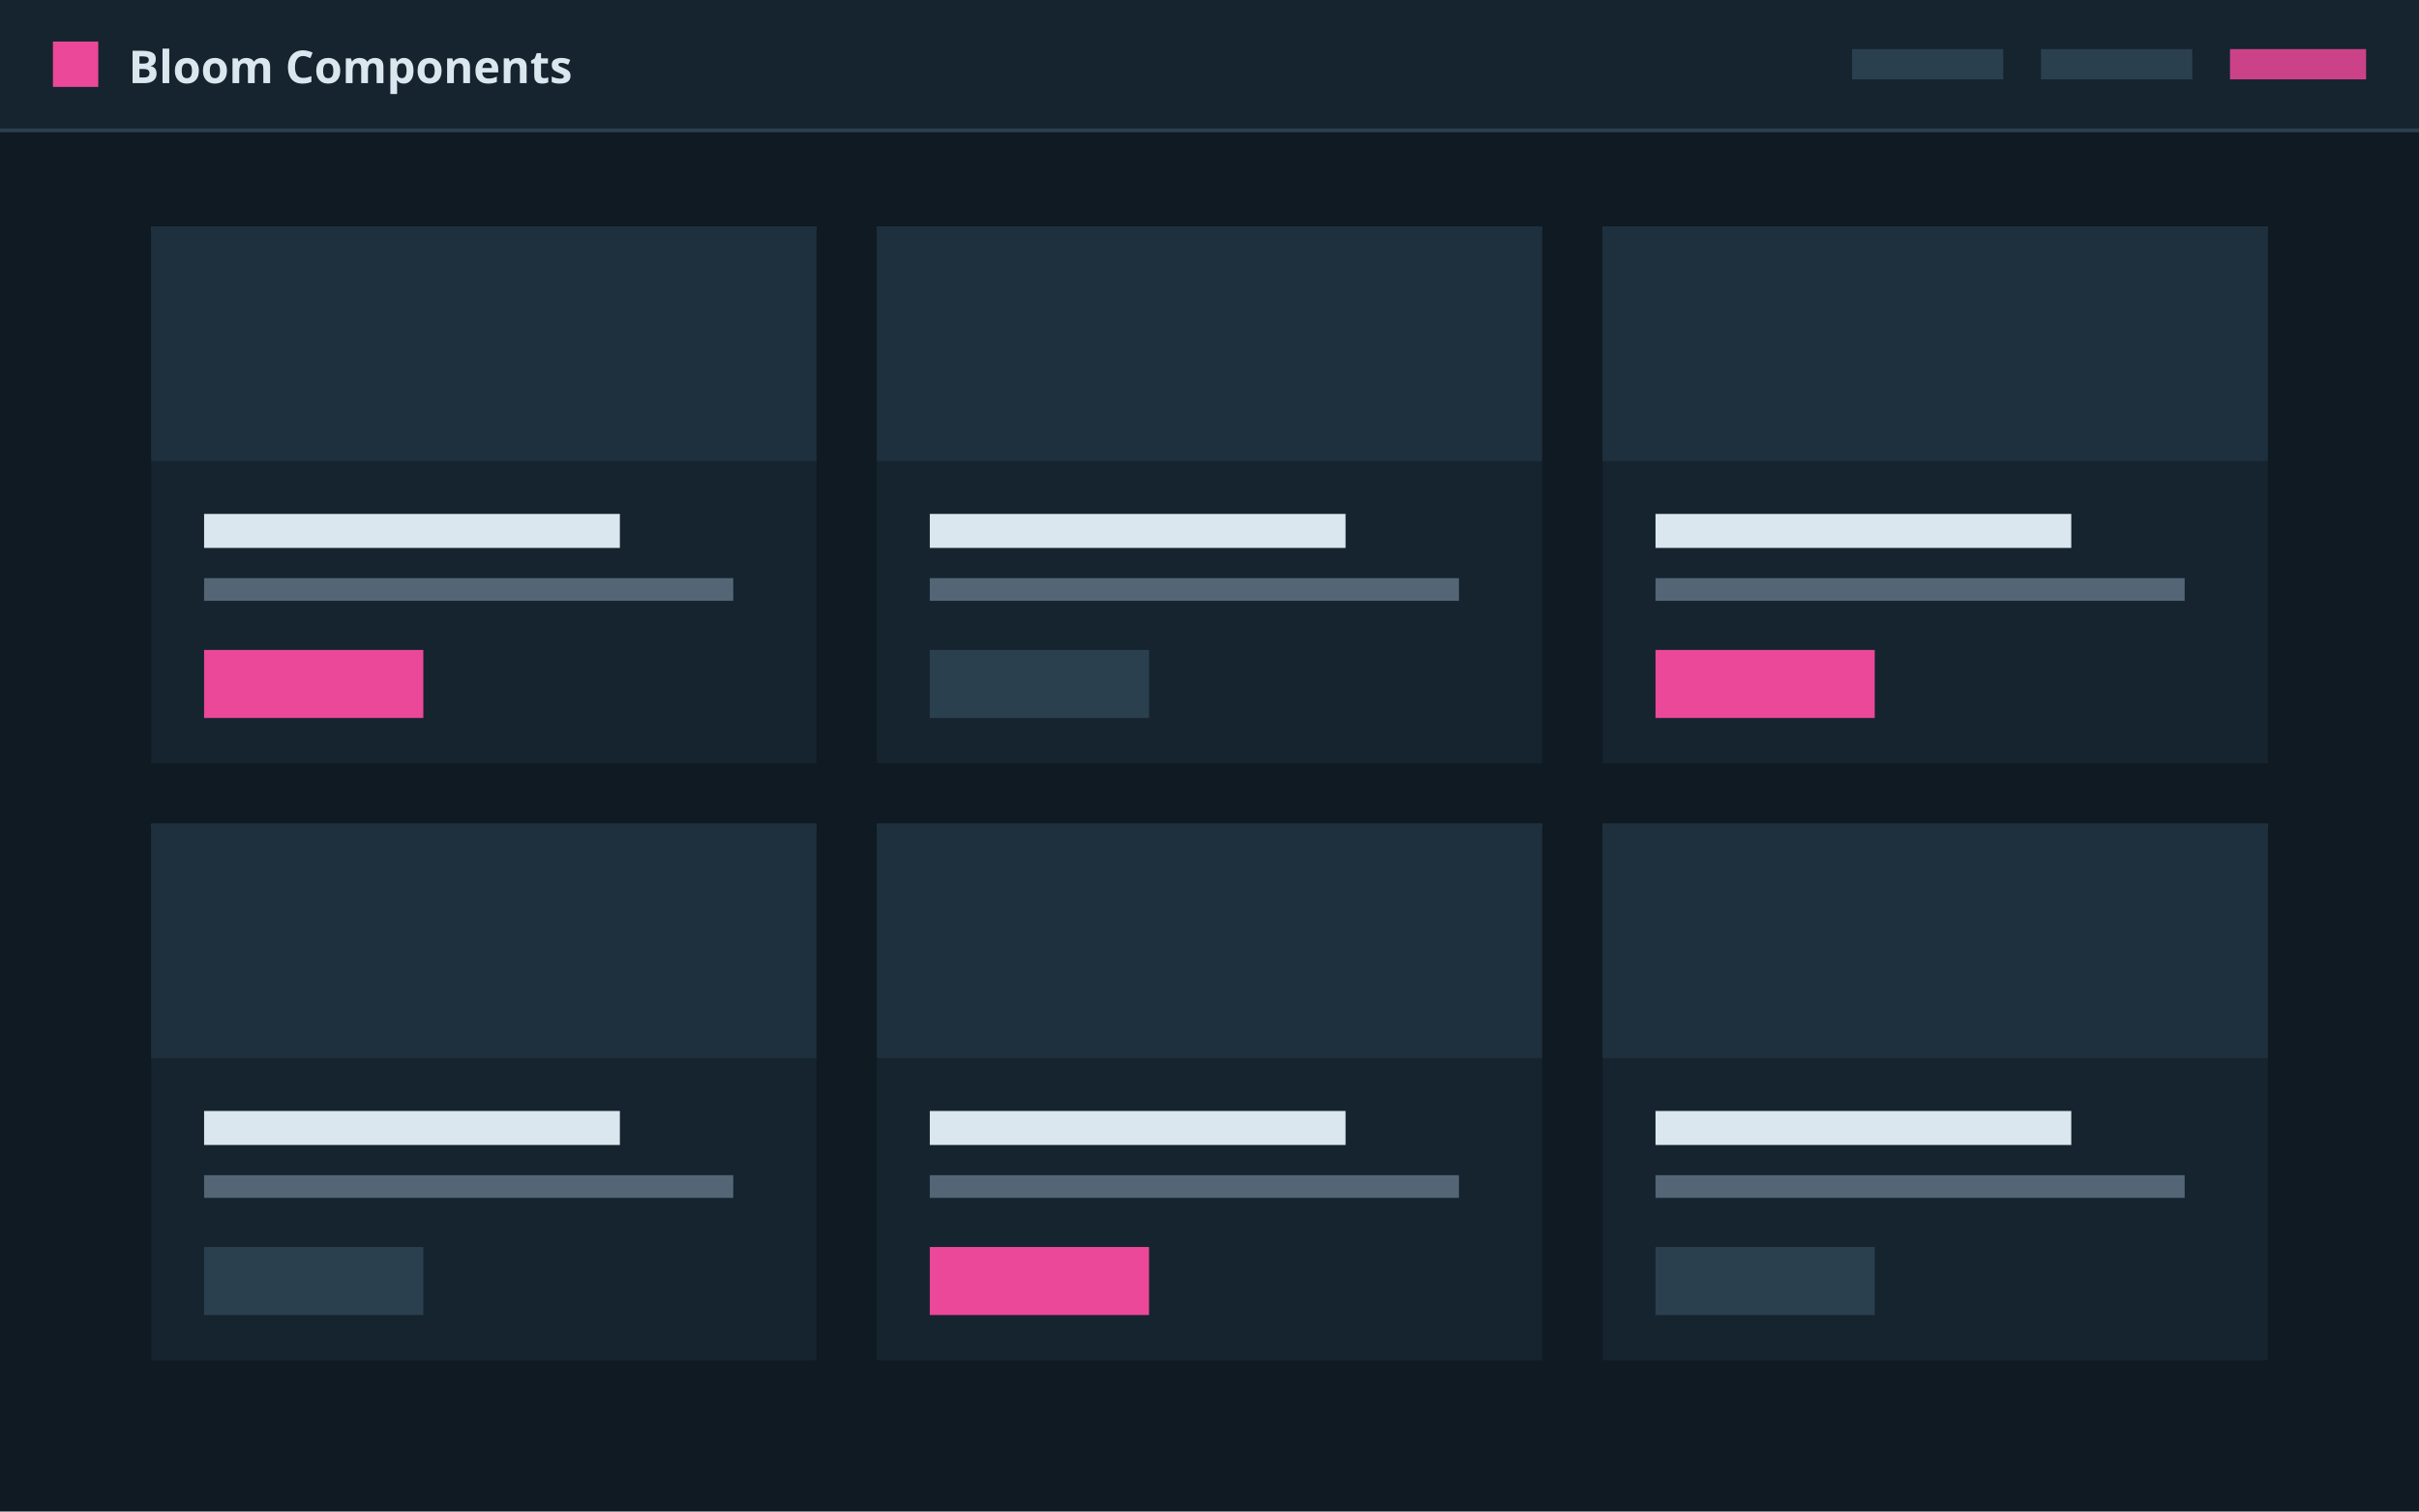
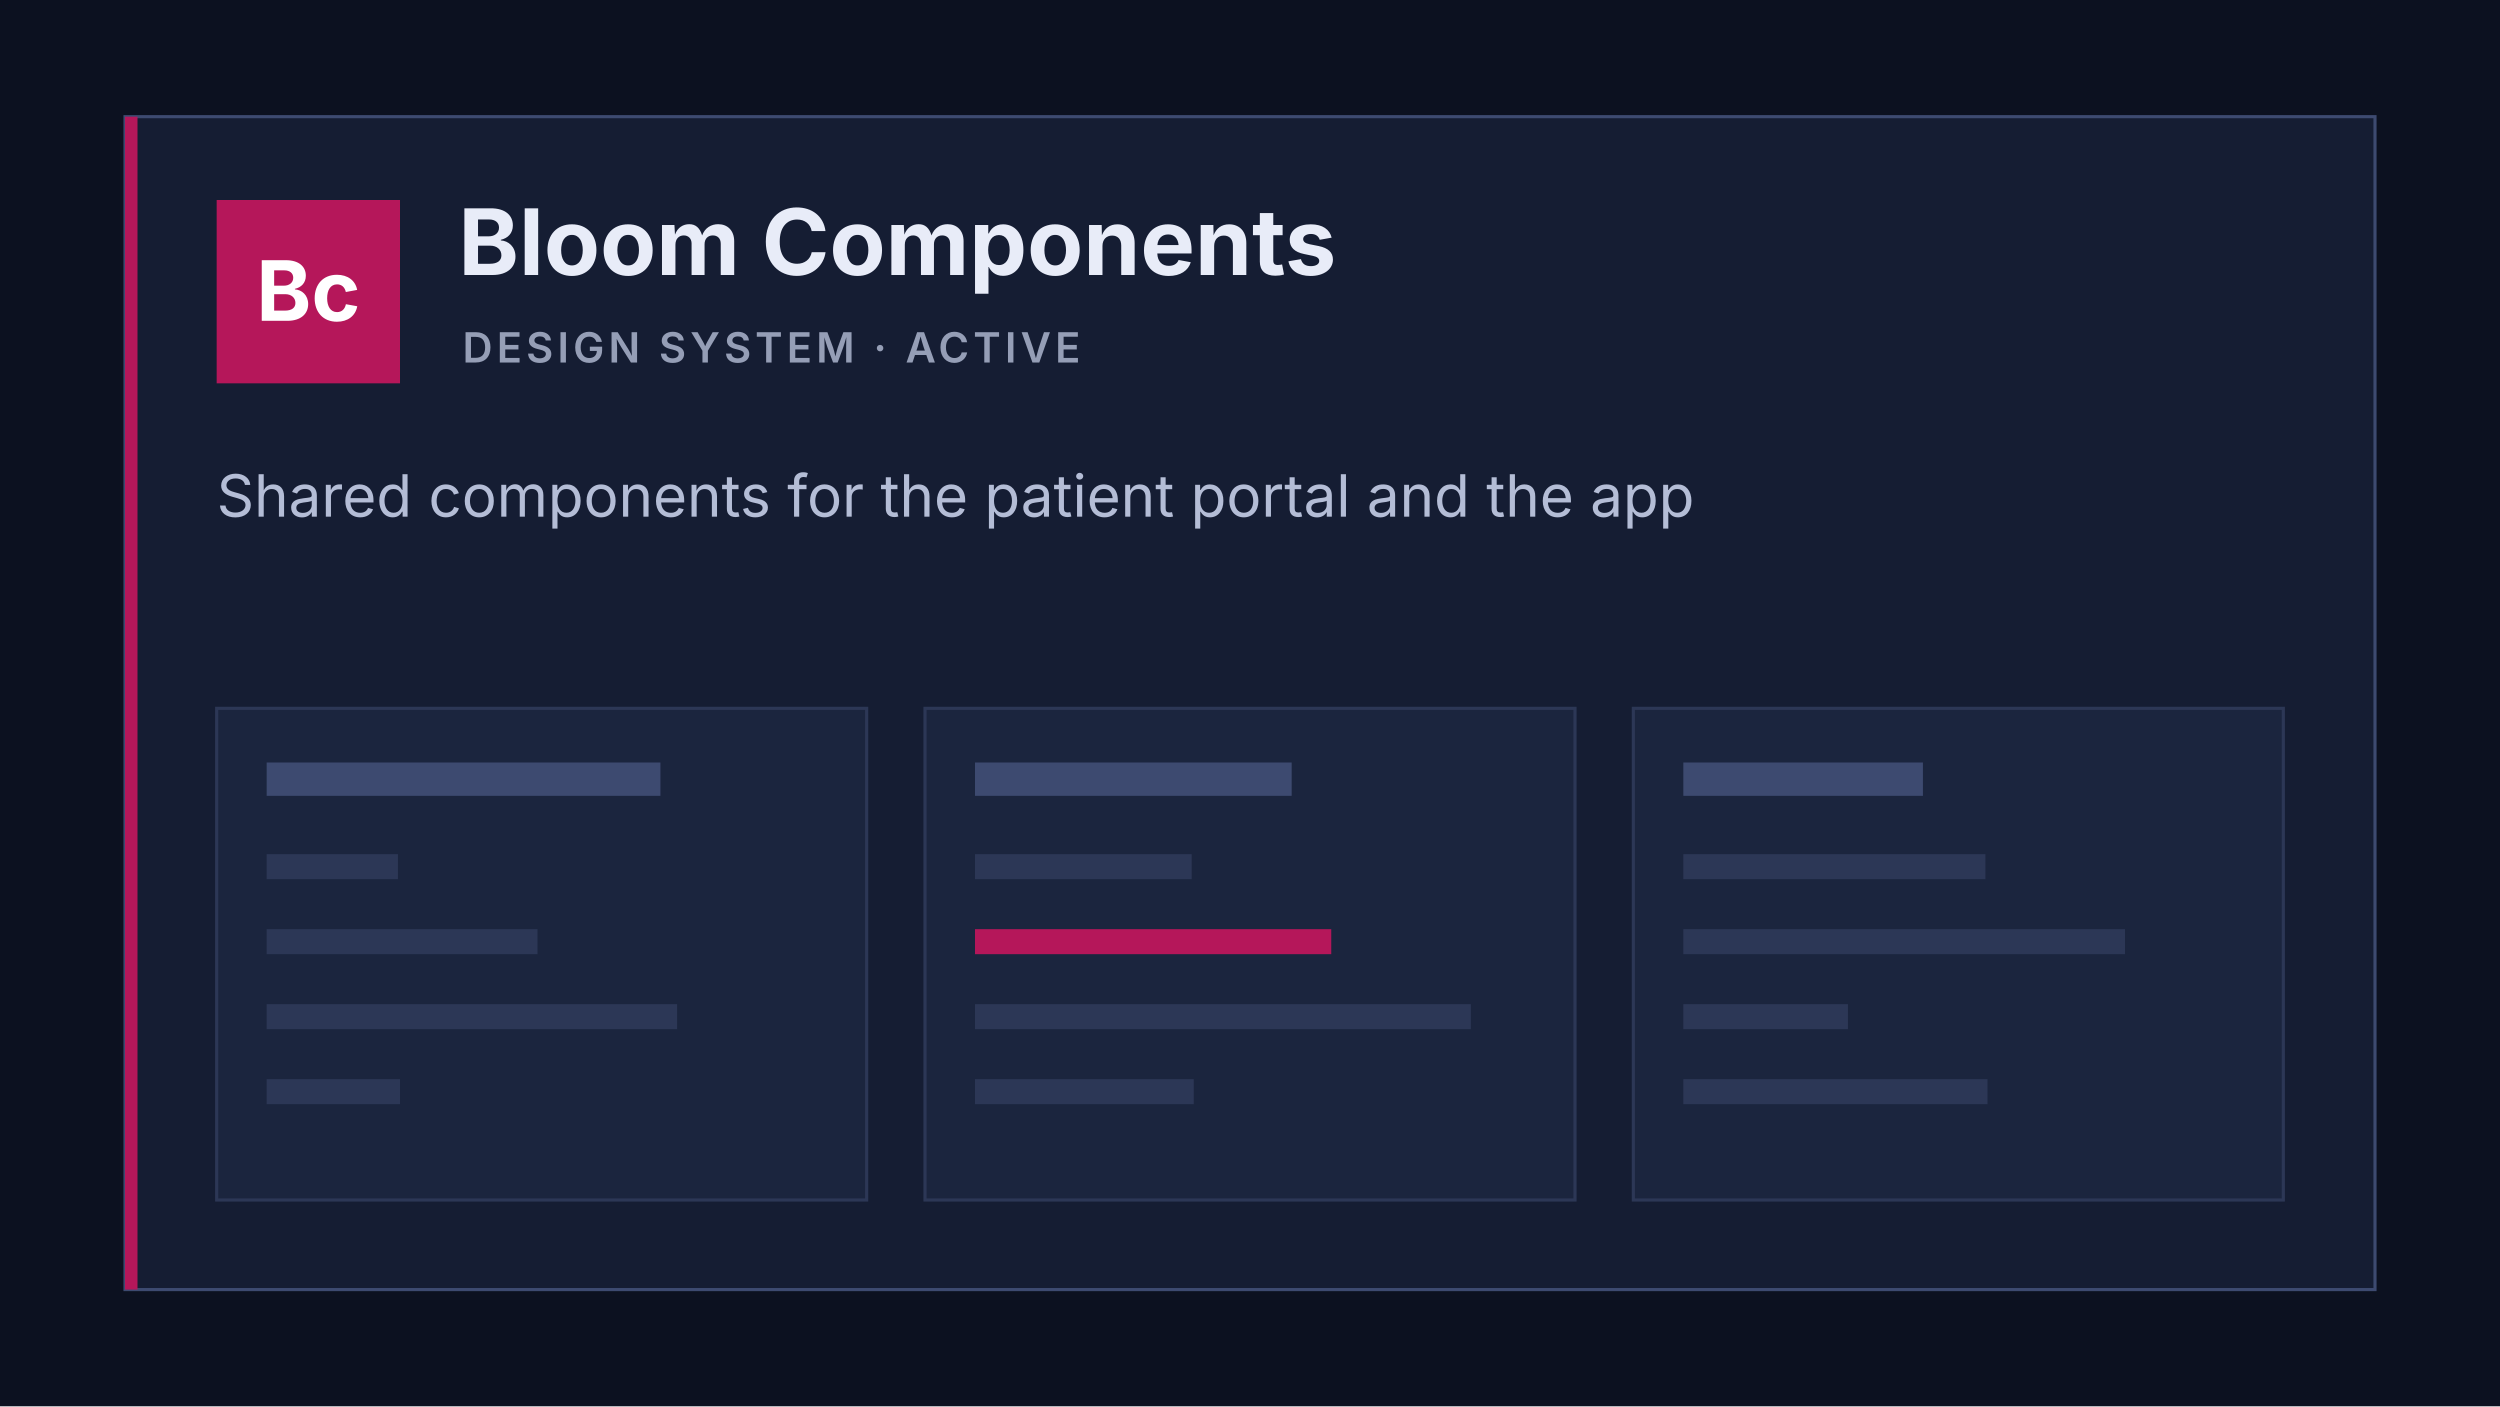
- <svg xmlns="http://www.w3.org/2000/svg" viewBox="0 0 640 400" width="640" height="400" role="img" aria-label="Placeholder preview: Bloom Components">
-   <rect x="0" y="0" width="640" height="400" fill="#0f1a22" />
-   <rect x="0" y="0" width="640" height="34" fill="#16242f" />
-   <rect x="0" y="34" width="640" height="1" fill="#2b404e" />
-   <rect x="14" y="11" width="12" height="12" fill="#ec4899" />
-   <text x="34" y="22" font-family="system-ui,sans-serif" font-size="12" font-weight="600" fill="#dbe7ee">Bloom Components</text>
-   <rect x="490" y="13" width="40" height="8" fill="#2b404e" />
-   <rect x="540" y="13" width="40" height="8" fill="#2b404e" />
-   <rect x="590" y="13" width="36" height="8" fill="#ec4899" opacity="0.85" />
-   <rect x="40" y="60" width="176" height="142" fill="#16242f" />
-   <rect x="40" y="60" width="176" height="1" fill="#2b404e" />
-   <rect x="40" y="60" width="176" height="62" fill="#1e303d" />
-   <rect x="54" y="136" width="110" height="9" fill="#dbe7ee" />
-   <rect x="54" y="153" width="140" height="6" fill="#7d92a4" opacity="0.6" />
-   <rect x="54" y="172" width="58" height="18" fill="#ec4899" />
-   <rect x="232" y="60" width="176" height="142" fill="#16242f" />
-   <rect x="232" y="60" width="176" height="1" fill="#2b404e" />
-   <rect x="232" y="60" width="176" height="62" fill="#1e303d" />
-   <rect x="246" y="136" width="110" height="9" fill="#dbe7ee" />
-   <rect x="246" y="153" width="140" height="6" fill="#7d92a4" opacity="0.6" />
-   <rect x="246" y="172" width="58" height="18" fill="#2b404e" />
-   <rect x="424" y="60" width="176" height="142" fill="#16242f" />
-   <rect x="424" y="60" width="176" height="1" fill="#2b404e" />
-   <rect x="424" y="60" width="176" height="62" fill="#1e303d" />
-   <rect x="438" y="136" width="110" height="9" fill="#dbe7ee" />
-   <rect x="438" y="153" width="140" height="6" fill="#7d92a4" opacity="0.6" />
-   <rect x="438" y="172" width="58" height="18" fill="#ec4899" />
-   <rect x="40" y="218" width="176" height="142" fill="#16242f" />
-   <rect x="40" y="218" width="176" height="1" fill="#2b404e" />
-   <rect x="40" y="218" width="176" height="62" fill="#1e303d" />
-   <rect x="54" y="294" width="110" height="9" fill="#dbe7ee" />
-   <rect x="54" y="311" width="140" height="6" fill="#7d92a4" opacity="0.6" />
-   <rect x="54" y="330" width="58" height="18" fill="#2b404e" />
-   <rect x="232" y="218" width="176" height="142" fill="#16242f" />
-   <rect x="232" y="218" width="176" height="1" fill="#2b404e" />
-   <rect x="232" y="218" width="176" height="62" fill="#1e303d" />
-   <rect x="246" y="294" width="110" height="9" fill="#dbe7ee" />
-   <rect x="246" y="311" width="140" height="6" fill="#7d92a4" opacity="0.6" />
-   <rect x="246" y="330" width="58" height="18" fill="#ec4899" />
-   <rect x="424" y="218" width="176" height="142" fill="#16242f" />
-   <rect x="424" y="218" width="176" height="1" fill="#2b404e" />
-   <rect x="424" y="218" width="176" height="62" fill="#1e303d" />
-   <rect x="438" y="294" width="110" height="9" fill="#dbe7ee" />
-   <rect x="438" y="311" width="140" height="6" fill="#7d92a4" opacity="0.6" />
-   <rect x="438" y="330" width="58" height="18" fill="#2b404e" />
+ <svg xmlns="http://www.w3.org/2000/svg" width="1200" height="675" viewBox="0 0 1200 675" role="img" aria-label="Bloom Components: Shared components for the patient portal and the app" font-family="Atkinson Hyperlegible Next, Inter, -apple-system, Segoe UI, system-ui, sans-serif">
+   <rect width="1200" height="675" fill="#0c1120" />
+   <rect x="60" y="56" width="1080" height="563" fill="#151d33" stroke="#3d4a70" stroke-width="1.5" />
+   <rect x="60" y="56" width="6" height="563" fill="#b5175a" />
+   <rect x="104" y="96" width="88" height="88" fill="#b5175a" />
+   <text x="148" y="154" text-anchor="middle" font-size="40" font-weight="700" fill="#ffffff">Bc</text>
+   <text x="220" y="132" font-size="44" font-weight="700" fill="#e8ecf8">Bloom Components</text>
+   <text x="222" y="174" font-size="20" font-weight="600" letter-spacing="2" fill="#959eb6">DESIGN SYSTEM · ACTIVE</text>
+   <text x="104" y="248" font-size="28" fill="#b4bdd6">Shared components for the patient portal and the app</text>
+   <rect x="104" y="340" width="312" height="236" fill="#1b253e" stroke="#2c3756" stroke-width="1.5" />
+   <rect x="128" y="366" width="189" height="16" fill="#3d4a70" />
+   <rect x="128" y="410" width="63" height="12" fill="#2c3756" />
+   <rect x="128" y="446" width="130" height="12" fill="#2c3756" />
+   <rect x="128" y="482" width="197" height="12" fill="#2c3756" />
+   <rect x="128" y="518" width="64" height="12" fill="#2c3756" />
+   <rect x="444" y="340" width="312" height="236" fill="#1b253e" stroke="#2c3756" stroke-width="1.5" />
+   <rect x="468" y="366" width="152" height="16" fill="#3d4a70" />
+   <rect x="468" y="410" width="104" height="12" fill="#2c3756" />
+   <rect x="468" y="446" width="171" height="12" fill="#b5175a" />
+   <rect x="468" y="482" width="238" height="12" fill="#2c3756" />
+   <rect x="468" y="518" width="105" height="12" fill="#2c3756" />
+   <rect x="784" y="340" width="312" height="236" fill="#1b253e" stroke="#2c3756" stroke-width="1.5" />
+   <rect x="808" y="366" width="115" height="16" fill="#3d4a70" />
+   <rect x="808" y="410" width="145" height="12" fill="#2c3756" />
+   <rect x="808" y="446" width="212" height="12" fill="#2c3756" />
+   <rect x="808" y="482" width="79" height="12" fill="#2c3756" />
+   <rect x="808" y="518" width="146" height="12" fill="#2c3756" />
</svg>
